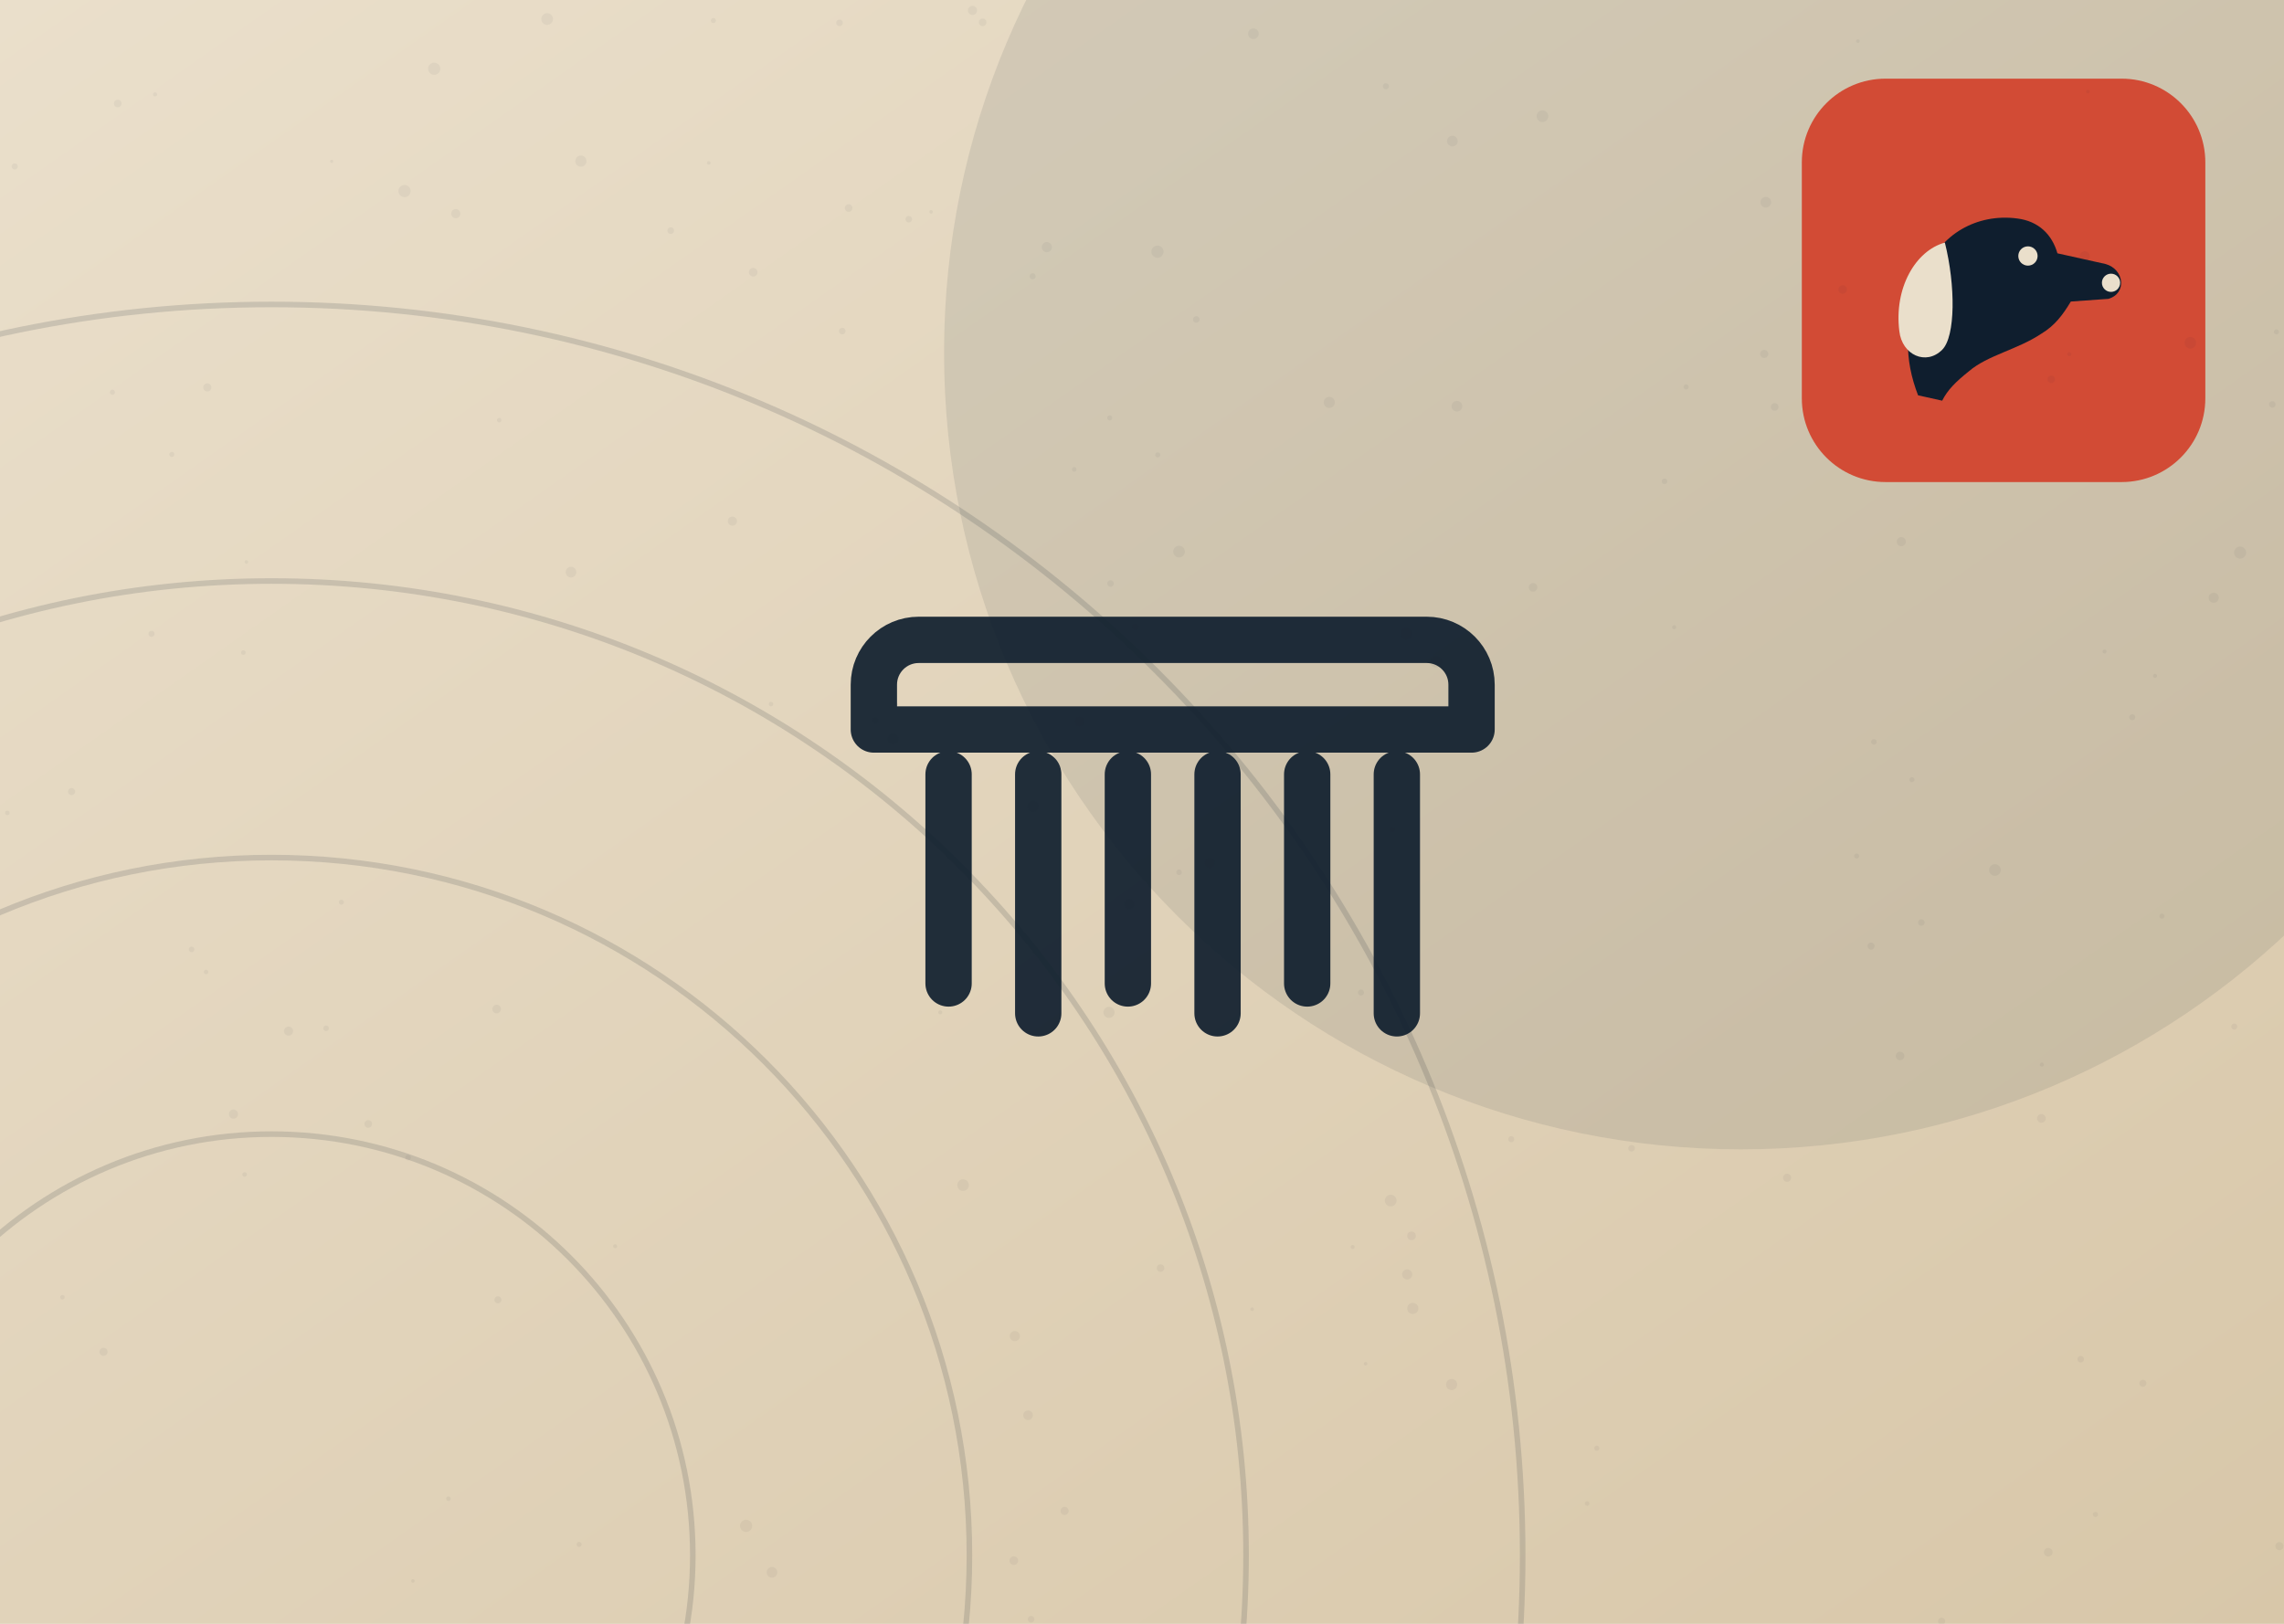
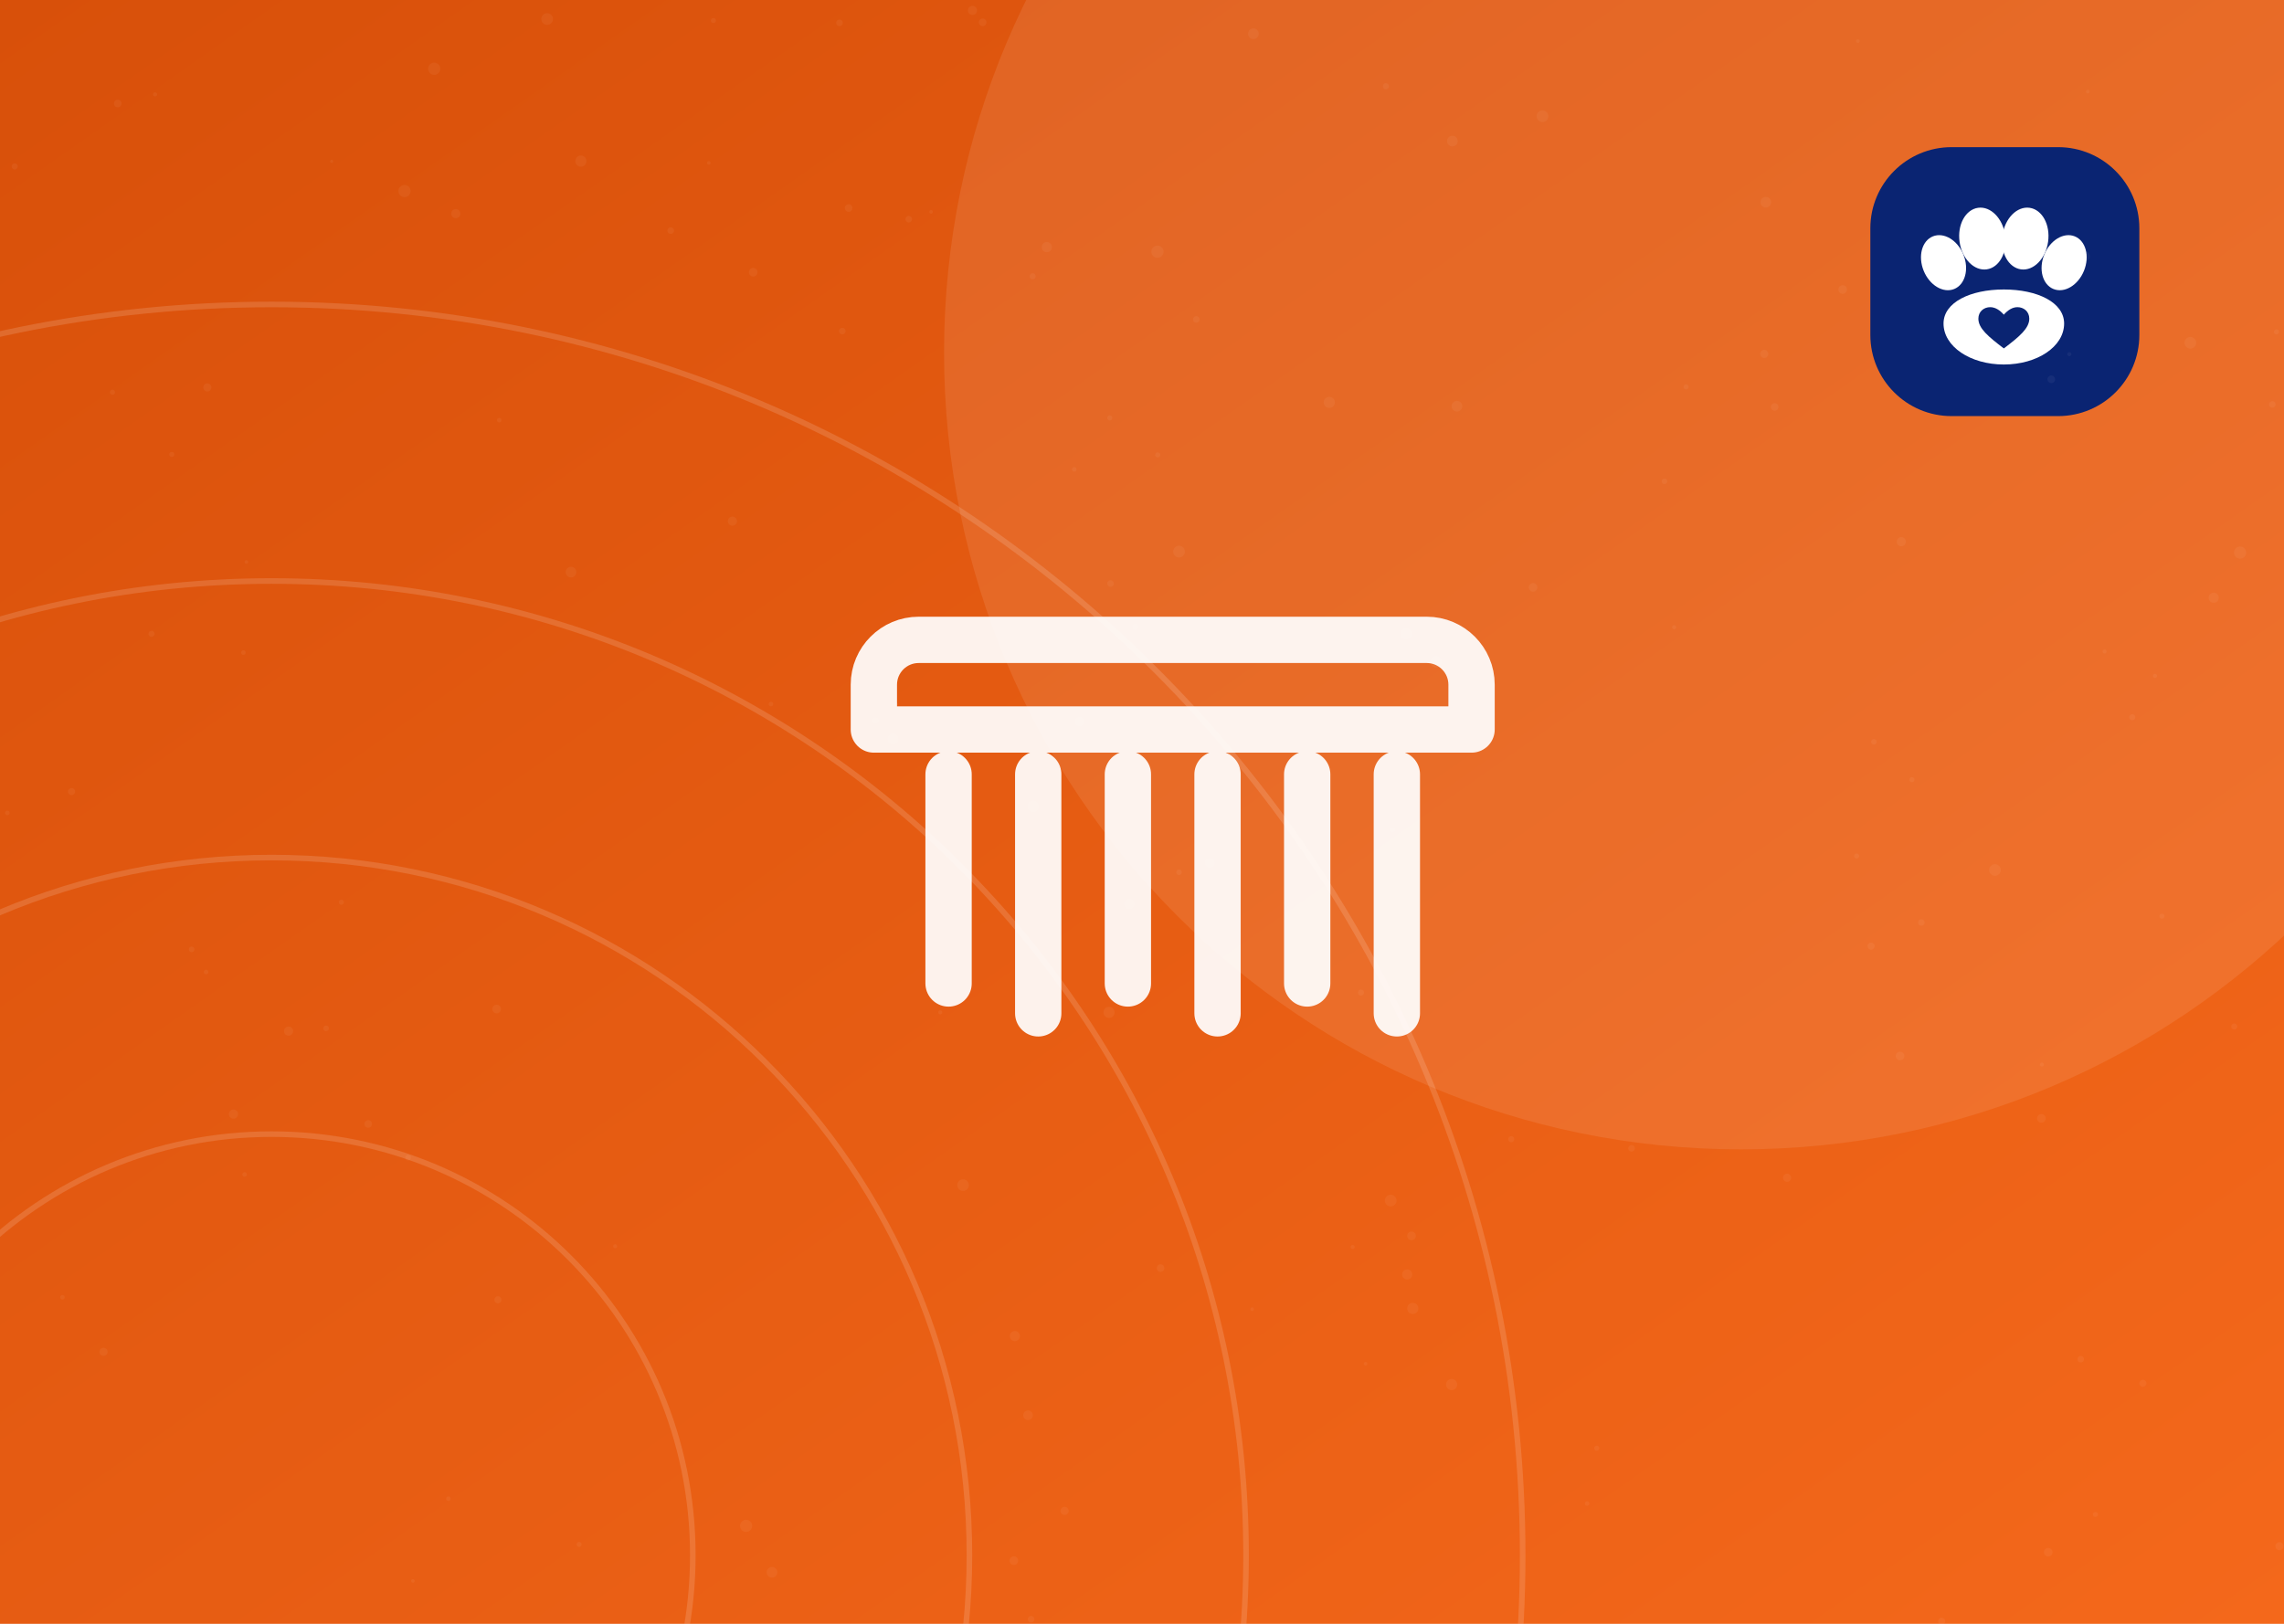
<svg xmlns="http://www.w3.org/2000/svg" viewBox="0 0 900 640" width="900" height="640" role="img" aria-label="facility-floor.svg">
  <defs>
    <linearGradient id="bg-facility-floor-svg" x1="0" y1="0" x2="1" y2="1">
-       <stop offset="0" stop-color="#EADFCB" />
-       <stop offset="1" stop-color="#D8C7A9" />
+       <stop offset="0" stop-color="#D8500A" />
+       <stop offset="1" stop-color="#F4681B" />
    </linearGradient>
    <clipPath id="clip-facility-floor-svg">
      <rect width="900" height="640" />
    </clipPath>
  </defs>
  <g clip-path="url(#clip-facility-floor-svg)">
    <rect width="900" height="640" fill="url(#bg-facility-floor-svg)" />
-     <circle cx="107" cy="613" r="166" fill="none" stroke="#0F1E2E" stroke-width="2.2" opacity=".14" />
-     <circle cx="107" cy="613" r="275" fill="none" stroke="#0F1E2E" stroke-width="2.2" opacity=".14" />
-     <circle cx="107" cy="613" r="384" fill="none" stroke="#0F1E2E" stroke-width="2.2" opacity=".14" />
-     <circle cx="107" cy="613" r="493" fill="none" stroke="#0F1E2E" stroke-width="2.2" opacity=".14" />
-     <circle cx="686" cy="139" r="314" fill="#0F1E2E" opacity=".09" />
+     <circle cx="107" cy="613" r="166" fill="none" stroke="#FFFFFF" stroke-width="2.2" opacity=".14" />
+     <circle cx="107" cy="613" r="275" fill="none" stroke="#FFFFFF" stroke-width="2.2" opacity=".14" />
+     <circle cx="107" cy="613" r="384" fill="none" stroke="#FFFFFF" stroke-width="2.2" opacity=".14" />
+     <circle cx="107" cy="613" r="493" fill="none" stroke="#FFFFFF" stroke-width="2.2" opacity=".14" />
+     <circle cx="686" cy="139" r="314" fill="#FFFFFF" opacity=".09" />
    <g transform="translate(314.9 152.1) scale(2.944)" opacity=".92">
-       <g fill="none" stroke="#0F1E2E" stroke-width="6.2" stroke-linecap="round" stroke-linejoin="round">
+       <g fill="none" stroke="#FFFFFF" stroke-width="6.2" stroke-linecap="round" stroke-linejoin="round">
        <path d="M16 34 H84 a6 6 0 0 1 6 6 v6 H10 v-6 a6 6 0 0 1 6-6 Z" />
        <path d="M20 52 V80 M32 52 V84 M44 52 V80 M56 52 V84 M68 52 V80 M80 52 V84" />
      </g>
    </g>
-     <rect x="710" y="31" width="159" height="159" rx="33" fill="#D2452F" opacity=".95" />
-     <g transform="translate(736.8 57.6)">
-       <g transform="scale(1.056)">
-         <path d="M18 93 C13 80 12 66 21 47 C26 33 40 25 55 27 C63 28 68 33 70 40 L88 44 C95 46 96 55 89 57 L75 58 C72 63 69 67 64 70 C55 76 44 78 37 84 C32 88 29 91 27 95 Z" fill="#0F1E2E" />
-         <path d="M28 36 C17 39 9 53 11 69 C12 78 21 82 27 76 C32 71 32 52 28 36 Z" fill="#EADFCB" />
-         <circle cx="59" cy="41" r="3.6" fill="#EADFCB" />
-         <circle cx="90" cy="51" r="3.4" fill="#EADFCB" />
-       </g>
+     <rect x="737" y="58" width="106" height="106" rx="32" fill="#0A2472" />
+     <g transform="translate(736.8 57.6) scale(1.056)">
+       <path d="M50 81.5 C37.5 81.5 27.5 74.8 27.5 66.2 C27.5 58.3 37.5 53.5 50 53.5 C62.5 53.5 72.5 58.3 72.5 66.2 C72.5 74.8 62.5 81.5 50 81.5 Z" fill="#FFFFFF" />
+       <ellipse cx="27.5" cy="43.5" rx="8.0" ry="10.6" fill="#FFFFFF" transform="rotate(-22 27.5 43.5)" />
+       <ellipse cx="42.0" cy="34.5" rx="8.6" ry="11.6" fill="#FFFFFF" transform="rotate(-8 42.0 34.5)" />
+       <ellipse cx="58.0" cy="34.5" rx="8.6" ry="11.6" fill="#FFFFFF" transform="rotate(8 58.0 34.5)" />
+       <ellipse cx="72.5" cy="43.5" rx="8.0" ry="10.6" fill="#FFFFFF" transform="rotate(22 72.5 43.5)" />
+       <path d="M50 75.5 C44.2 71.1 40.5 68.0 40.5 64.4 C40.5 61.7 42.6 60.1 44.9 60.1 C46.8 60.1 48.5 61.2 50 62.9 C51.5 61.2 53.2 60.1 55.1 60.1 C57.4 60.1 59.5 61.7 59.5 64.4 C59.5 68.0 55.8 71.1 50 75.5 Z" fill="#0A2472" />
    </g>
-     <g fill="#0F1E2E" opacity="0.05">
+     <g fill="#FFFFFF" opacity="0.05">
      <circle cx="445.0" cy="356.3" r="2.1" />
      <circle cx="288.6" cy="205.4" r="1.8" />
      <circle cx="437.6" cy="230.0" r="1.3" />
      <circle cx="296.8" cy="107.3" r="1.7" />
      <circle cx="804.4" cy="440.8" r="1.7" />
      <circle cx="303.8" cy="277.5" r="0.9" />
      <circle cx="655.9" cy="189.7" r="1.1" />
      <circle cx="882.7" cy="217.8" r="2.4" />
      <circle cx="556.2" cy="487.1" r="1.7" />
      <circle cx="160.8" cy="456.3" r="1.1" />
      <circle cx="366.9" cy="83.5" r="0.7" />
      <circle cx="330.8" cy="9.0" r="1.3" />
      <circle cx="765.1" cy="639.0" r="1.4" />
      <circle cx="97.1" cy="221.5" r="0.7" />
      <circle cx="195.7" cy="397.7" r="1.7" />
      <circle cx="28.2" cy="312.0" r="1.4" />
      <circle cx="358.1" cy="86.4" r="1.3" />
      <circle cx="92.0" cy="439.1" r="1.8" />
      <circle cx="565.9" cy="260.8" r="2.3" />
      <circle cx="331.9" cy="130.5" r="1.3" />
      <circle cx="821.5" cy="101.0" r="2.0" />
      <circle cx="844.4" cy="545.2" r="1.4" />
      <circle cx="405.1" cy="557.8" r="1.9" />
      <circle cx="726.1" cy="114.1" r="1.7" />
      <circle cx="664.4" cy="152.5" r="1.0" />
      <circle cx="757.1" cy="363.6" r="1.3" />
      <circle cx="437.3" cy="164.7" r="1.0" />
      <circle cx="95.9" cy="257.2" r="0.9" />
      <circle cx="807.1" cy="611.8" r="1.7" />
      <circle cx="81.2" cy="383.1" r="0.9" />
      <circle cx="334.4" cy="82.0" r="1.5" />
      <circle cx="67.7" cy="179.1" r="1.0" />
      <circle cx="419.5" cy="595.5" r="1.6" />
      <circle cx="704.2" cy="464.2" r="1.6" />
      <circle cx="61.1" cy="37.2" r="0.8" />
      <circle cx="464.6" cy="217.4" r="2.3" />
      <circle cx="179.6" cy="84.2" r="1.8" />
      <circle cx="546.1" cy="34.0" r="1.2" />
      <circle cx="399.9" cy="526.6" r="2.0" />
      <circle cx="786.1" cy="342.9" r="2.3" />
      <circle cx="423.3" cy="185.0" r="0.9" />
      <circle cx="748.7" cy="416.2" r="1.7" />
      <circle cx="880.4" cy="404.6" r="1.2" />
      <circle cx="625.4" cy="592.6" r="0.9" />
      <circle cx="849.2" cy="266.4" r="0.8" />
      <circle cx="457.3" cy="499.8" r="1.5" />
      <circle cx="242.4" cy="491.2" r="0.8" />
      <circle cx="604.1" cy="231.5" r="1.7" />
      <circle cx="456.2" cy="179.3" r="1.0" />
      <circle cx="738.4" cy="292.4" r="1.1" />
      <circle cx="533.0" cy="491.5" r="0.8" />
      <circle cx="412.5" cy="97.4" r="2.0" />
      <circle cx="40.8" cy="532.8" r="1.6" />
      <circle cx="464.6" cy="343.8" r="1.1" />
      <circle cx="406.9" cy="108.9" r="1.2" />
      <circle cx="536.3" cy="391.2" r="1.2" />
      <circle cx="554.5" cy="502.3" r="2.0" />
      <circle cx="2.9" cy="320.4" r="0.9" />
      <circle cx="737.3" cy="372.9" r="1.4" />
      <circle cx="548.8" cy="327.0" r="1.0" />
      <circle cx="822.7" cy="36.1" r="0.7" />
      <circle cx="264.3" cy="90.9" r="1.3" />
      <circle cx="554.1" cy="249.8" r="2.3" />
      <circle cx="294.0" cy="601.4" r="2.4" />
      <circle cx="493.4" cy="516.0" r="0.7" />
      <circle cx="840.2" cy="282.7" r="1.2" />
      <circle cx="829.3" cy="256.8" r="0.8" />
      <circle cx="24.6" cy="511.3" r="0.9" />
      <circle cx="572.3" cy="55.6" r="2.1" />
      <circle cx="872.3" cy="235.6" r="2.0" />
      <circle cx="808.3" cy="149.5" r="1.5" />
      <circle cx="898.2" cy="609.4" r="1.6" />
      <circle cx="493.9" cy="13.3" r="2.1" />
      <circle cx="851.9" cy="361.1" r="1.0" />
      <circle cx="113.7" cy="406.4" r="1.8" />
      <circle cx="538.1" cy="537.5" r="0.7" />
      <circle cx="5.8" cy="65.6" r="1.2" />
      <circle cx="44.3" cy="154.6" r="1.0" />
      <circle cx="731.6" cy="337.4" r="1.0" />
      <circle cx="456.1" cy="99.2" r="2.4" />
      <circle cx="81.7" cy="152.7" r="1.6" />
      <circle cx="804.6" cy="419.6" r="0.8" />
      <circle cx="548.0" cy="473.2" r="2.3" />
      <circle cx="574.1" cy="160.1" r="2.1" />
      <circle cx="629.2" cy="570.8" r="1.0" />
      <circle cx="753.4" cy="307.3" r="1.0" />
      <circle cx="228.9" cy="63.5" r="2.2" />
      <circle cx="128.5" cy="405.3" r="1.1" />
      <circle cx="225.0" cy="225.5" r="2.1" />
      <circle cx="59.7" cy="249.8" r="1.2" />
      <circle cx="437.0" cy="399.0" r="2.2" />
      <circle cx="572.0" cy="545.7" r="2.2" />
      <circle cx="732.1" cy="16.2" r="0.7" />
      <circle cx="471.4" cy="125.9" r="1.3" />
      <circle cx="476.7" cy="340.1" r="2.0" />
      <circle cx="695.2" cy="139.5" r="1.6" />
      <circle cx="425.4" cy="284.4" r="1.9" />
      <circle cx="642.9" cy="452.6" r="1.3" />
      <circle cx="75.5" cy="374.2" r="1.1" />
      <circle cx="279.3" cy="64.2" r="0.7" />
      <circle cx="399.5" cy="615.1" r="1.7" />
      <circle cx="228.2" cy="608.7" r="1.0" />
      <circle cx="607.8" cy="45.8" r="2.3" />
      <circle cx="819.9" cy="535.7" r="1.3" />
      <circle cx="407.1" cy="317.8" r="2.3" />
      <circle cx="523.8" cy="158.6" r="2.2" />
      <circle cx="379.5" cy="467.1" r="2.3" />
      <circle cx="695.8" cy="79.7" r="2.1" />
      <circle cx="406.3" cy="638.2" r="1.3" />
      <circle cx="159.4" cy="75.3" r="2.4" />
      <circle cx="387.2" cy="8.8" r="1.5" />
      <circle cx="863.1" cy="135.1" r="2.3" />
      <circle cx="897.0" cy="130.8" r="1.0" />
      <circle cx="130.7" cy="63.6" r="0.6" />
      <circle cx="196.2" cy="512.3" r="1.4" />
      <circle cx="370.5" cy="399.0" r="0.8" />
      <circle cx="699.3" cy="160.4" r="1.5" />
      <circle cx="196.7" cy="165.6" r="0.9" />
      <circle cx="353.1" cy="277.7" r="0.8" />
      <circle cx="749.2" cy="213.5" r="1.8" />
      <circle cx="171.1" cy="27.1" r="2.4" />
      <circle cx="215.6" cy="7.5" r="2.3" />
      <circle cx="383.2" cy="4.1" r="1.8" />
      <circle cx="304.2" cy="619.7" r="2.1" />
      <circle cx="595.5" cy="449.0" r="1.2" />
      <circle cx="825.7" cy="596.9" r="1.0" />
      <circle cx="46.4" cy="40.8" r="1.5" />
      <circle cx="556.7" cy="515.7" r="2.2" />
      <circle cx="345.0" cy="284.0" r="1.3" />
      <circle cx="815.4" cy="139.6" r="0.8" />
      <circle cx="176.7" cy="590.7" r="0.9" />
      <circle cx="895.4" cy="159.4" r="1.3" />
      <circle cx="162.7" cy="623.1" r="0.7" />
      <circle cx="145.1" cy="443.0" r="1.5" />
      <circle cx="351.9" cy="291.3" r="2.2" />
      <circle cx="134.5" cy="355.6" r="1.0" />
      <circle cx="447.4" cy="247.1" r="1.3" />
      <circle cx="281.1" cy="8.1" r="1.0" />
      <circle cx="659.7" cy="247.2" r="0.8" />
      <circle cx="96.4" cy="462.9" r="0.9" />
    </g>
  </g>
</svg>
